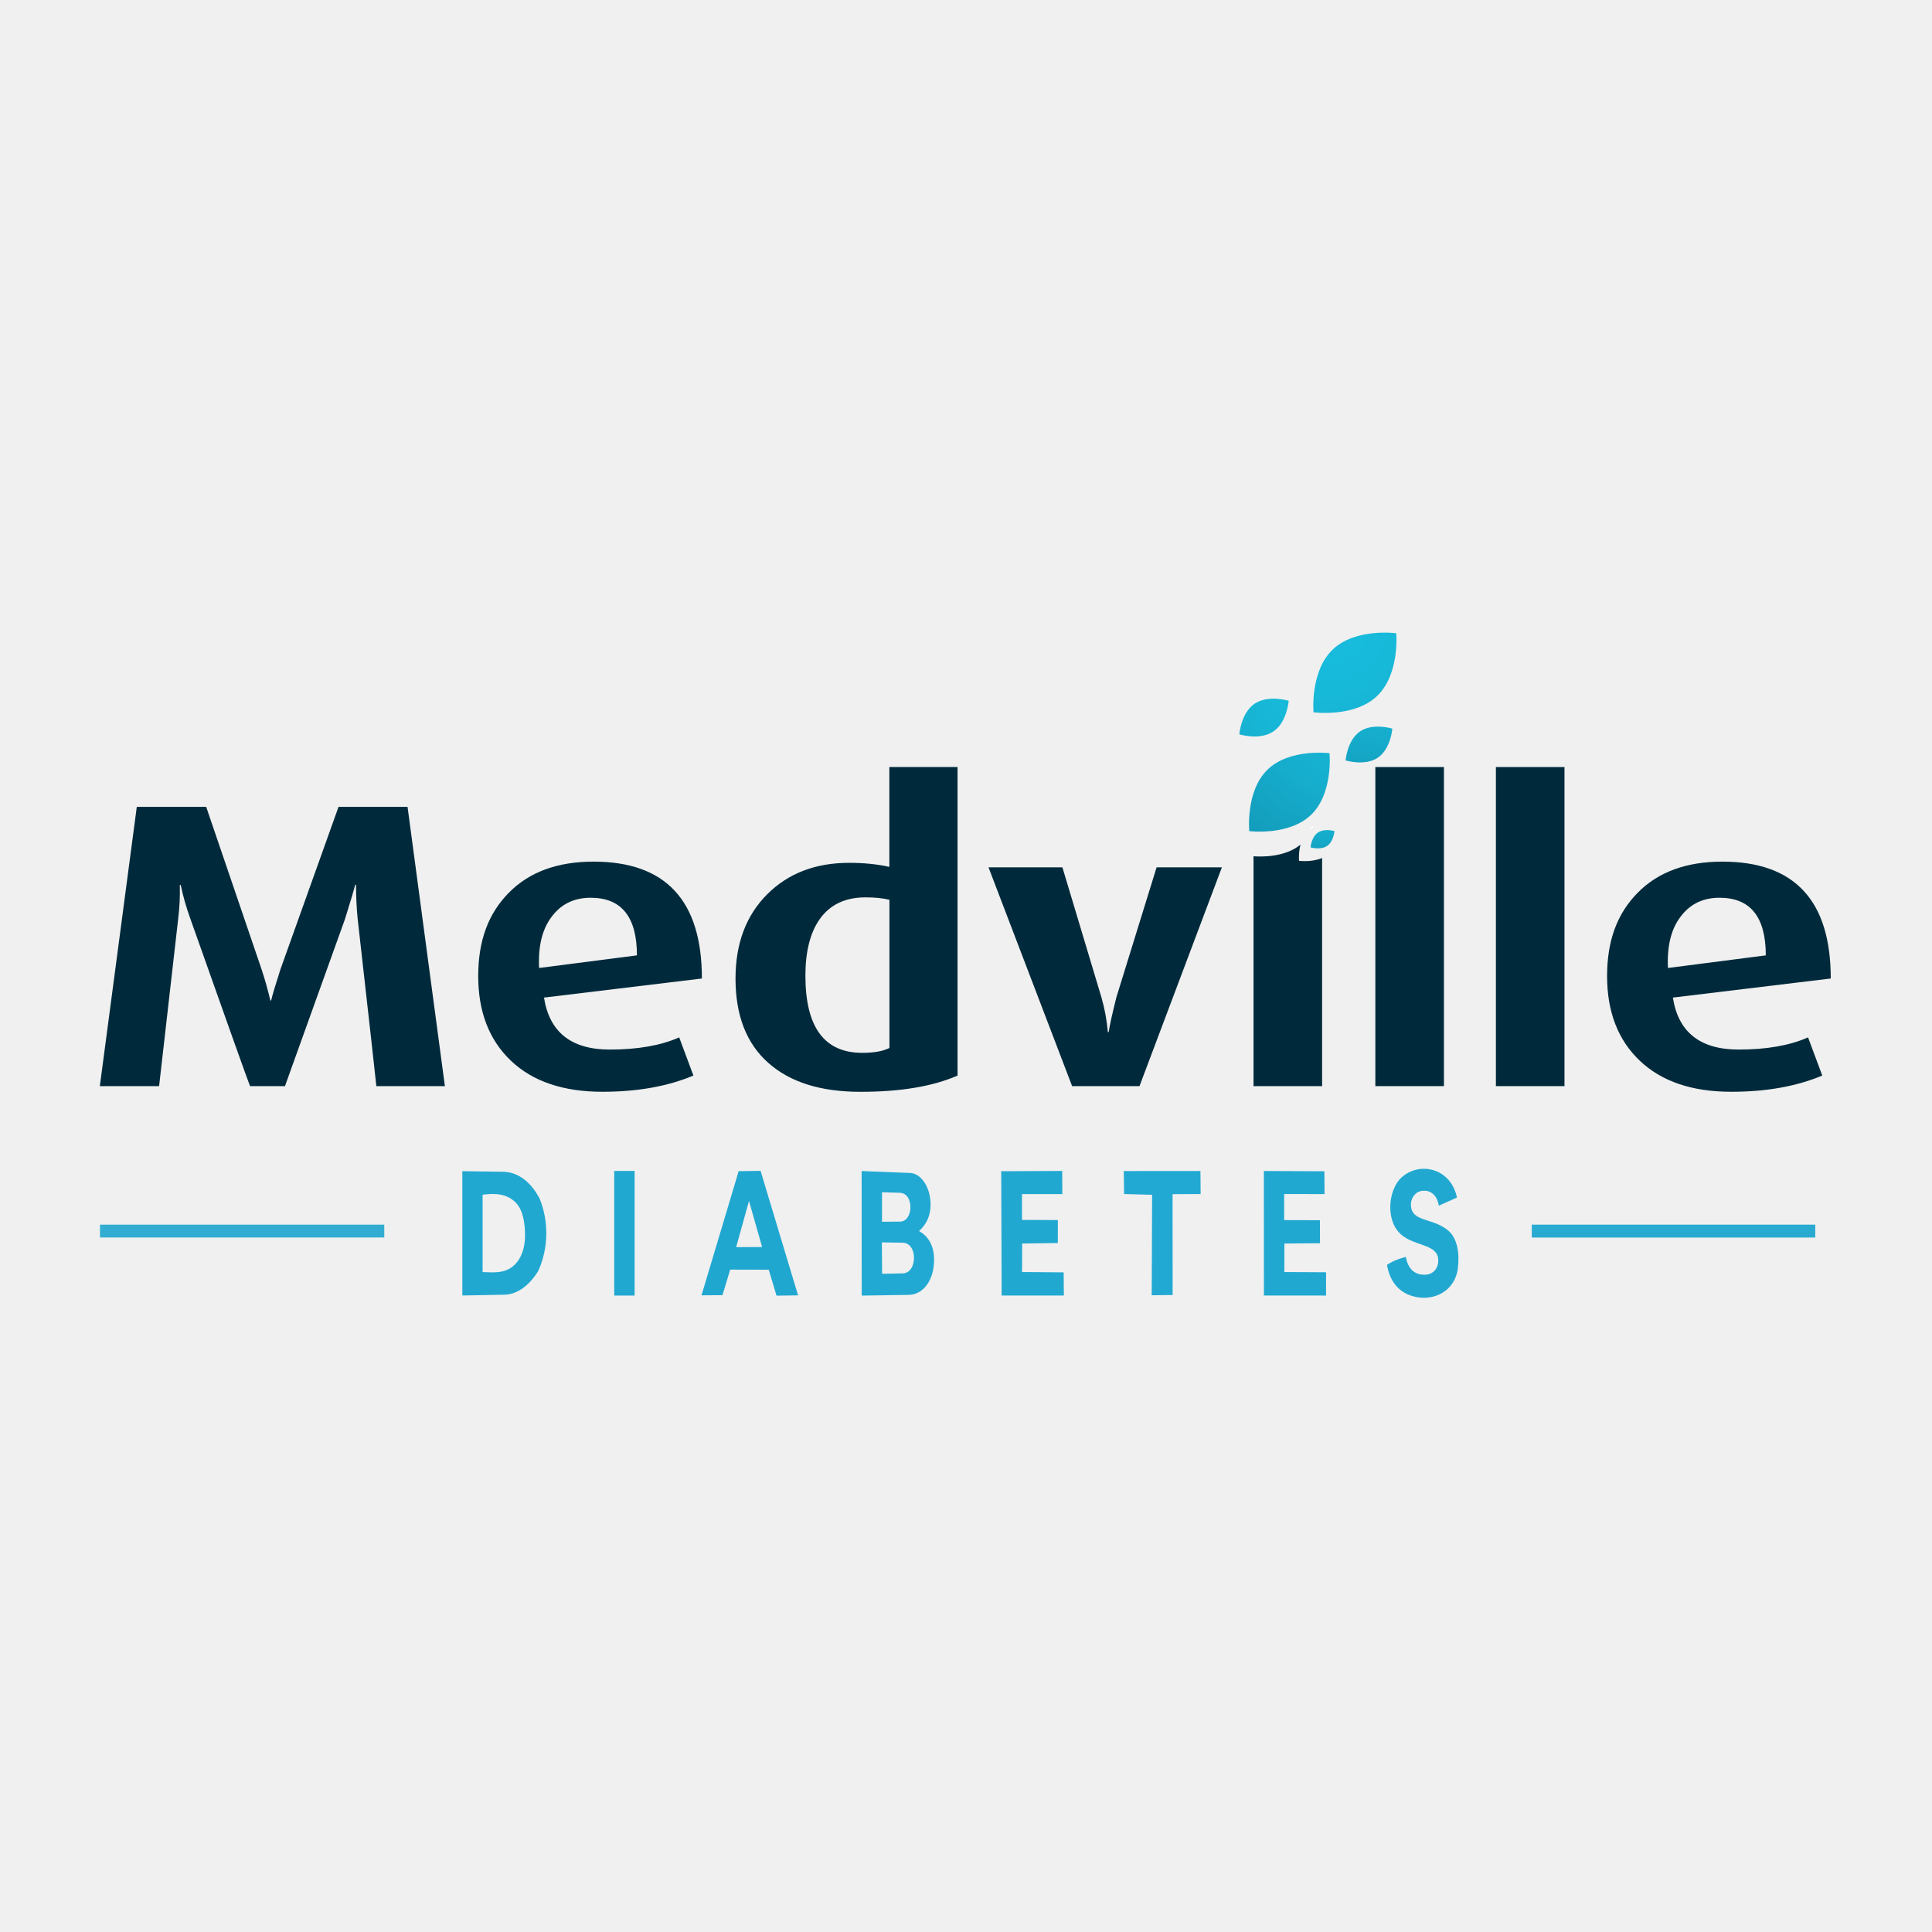
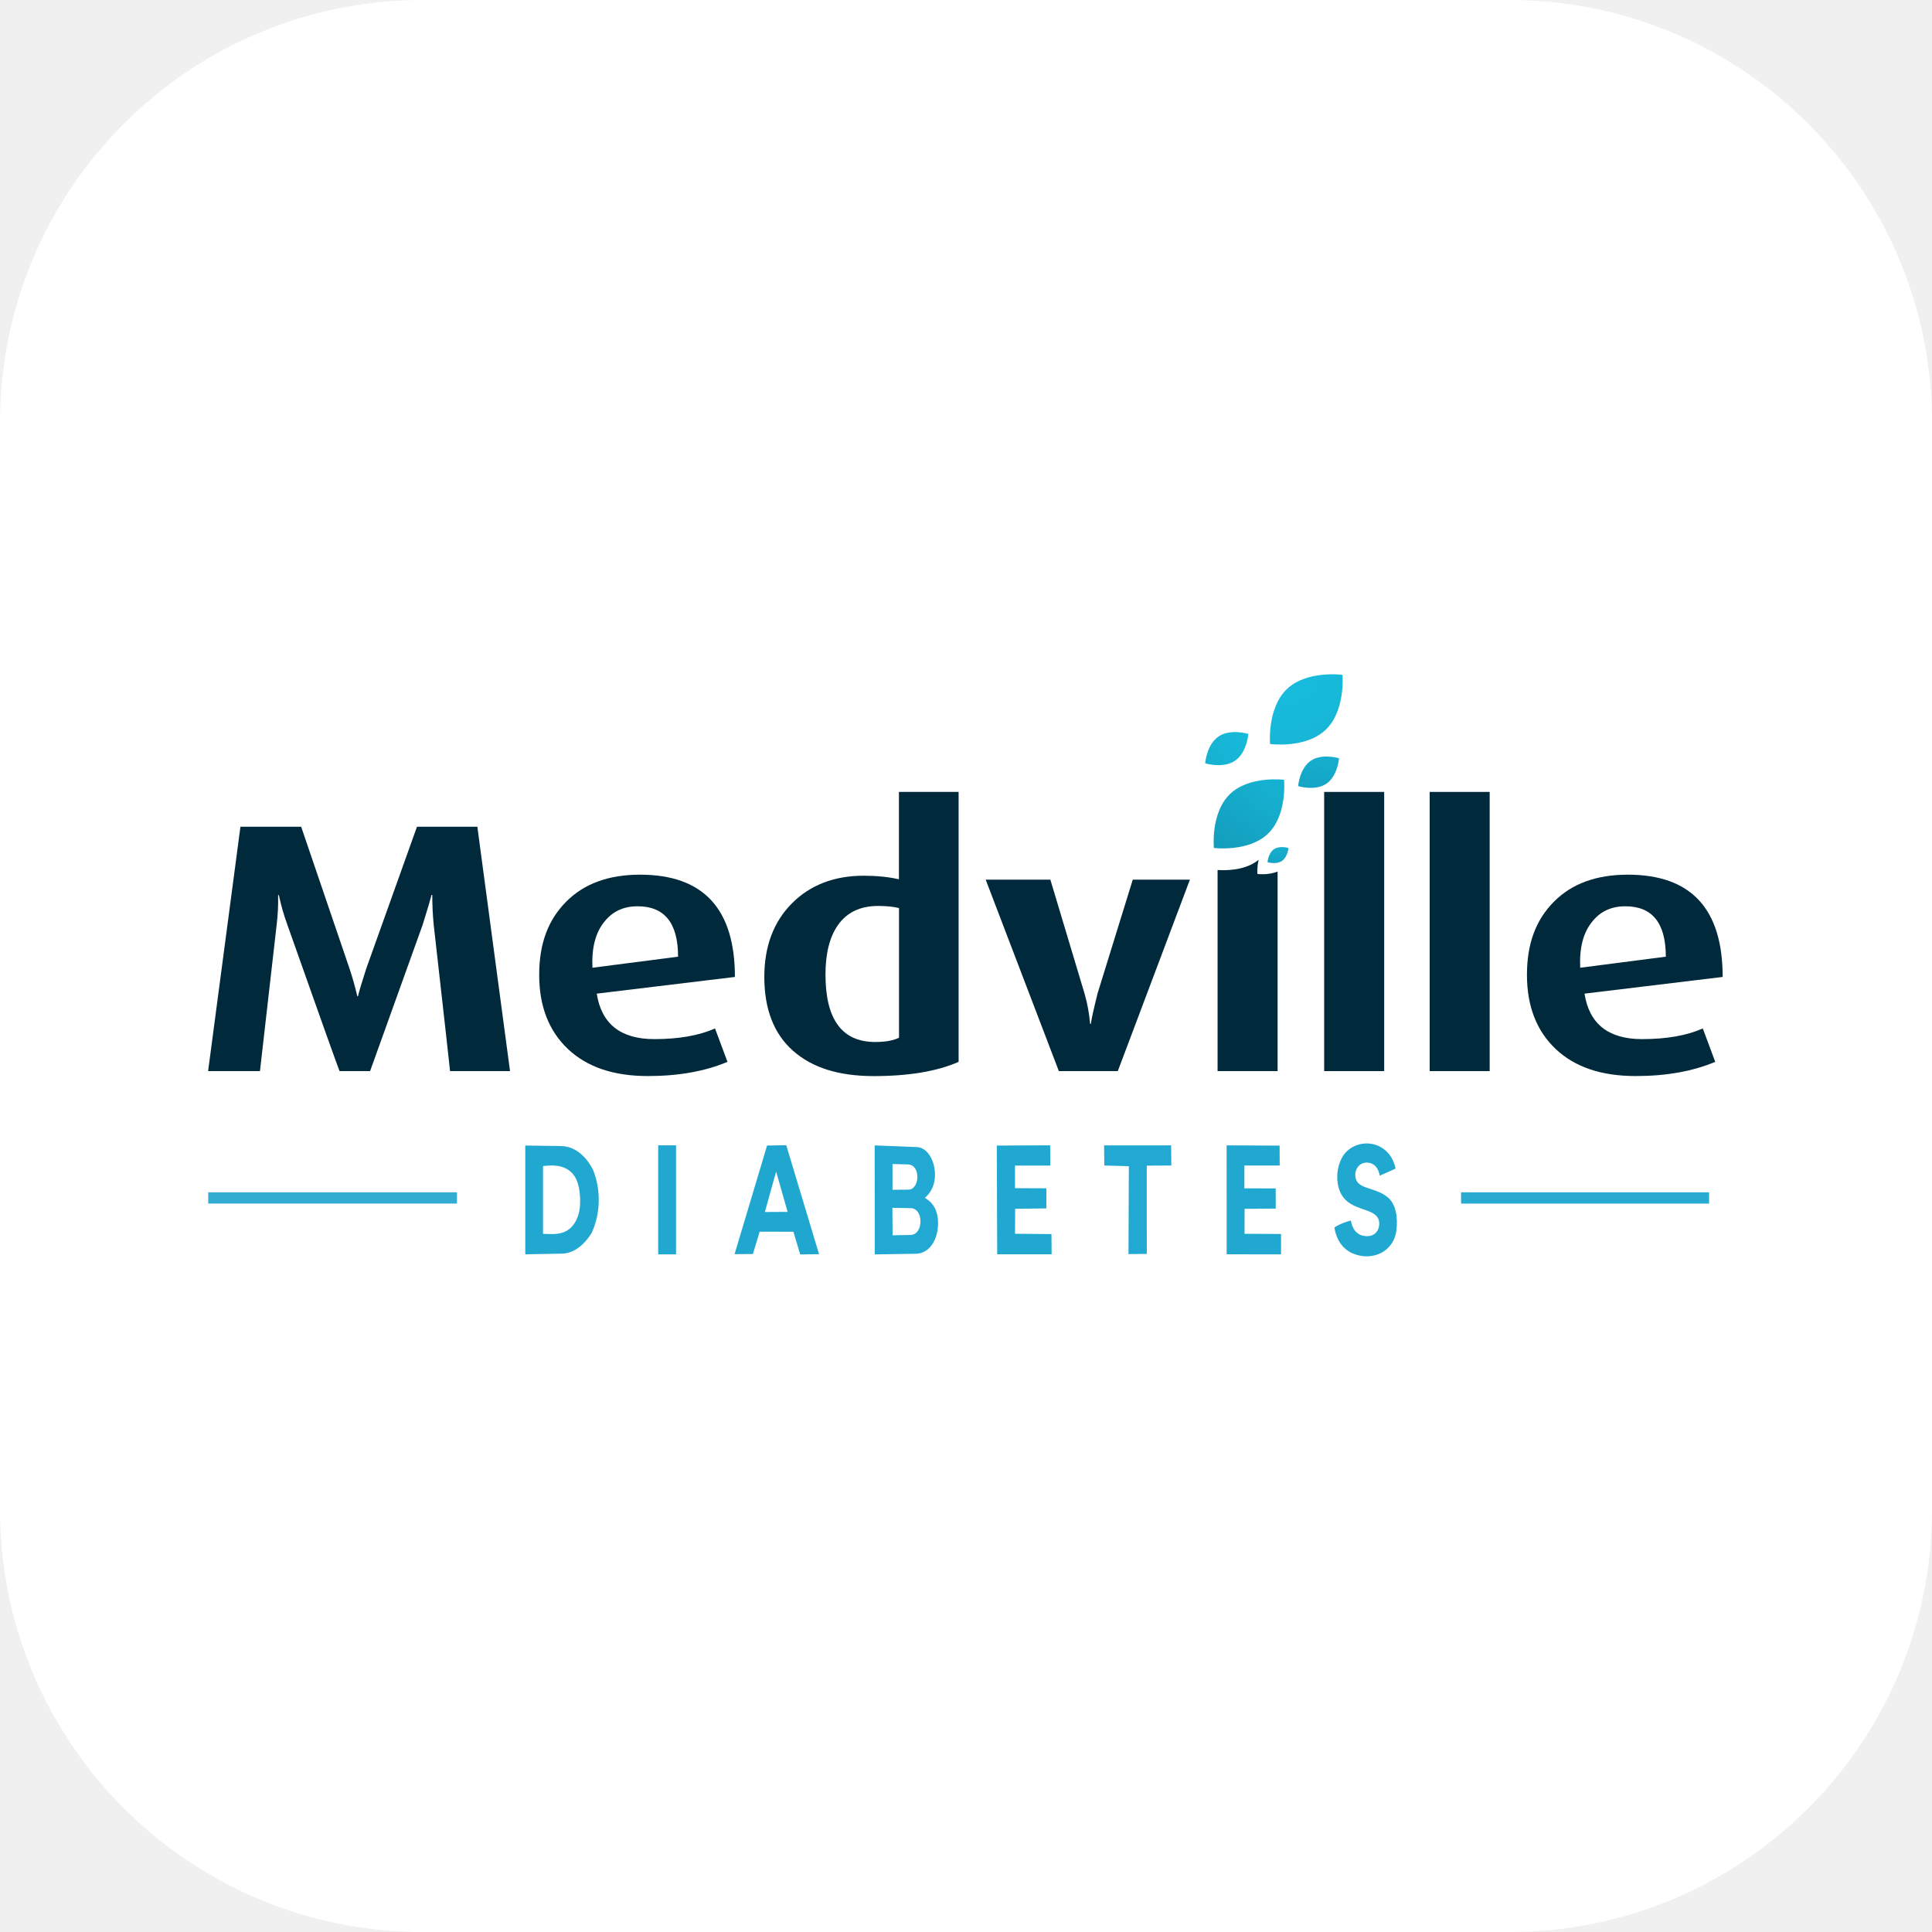
<svg xmlns="http://www.w3.org/2000/svg" xmlns:xlink="http://www.w3.org/1999/xlink" viewBox="0 0 64 64">
  <defs>
    <style>
      .cls-1 {
        fill: #002a3b;
      }

      .cls-2 {
        fill: #fff;
      }

      .cls-3 {
        fill: url(#radial-gradient-5);
      }

      .cls-4 {
        fill: url(#radial-gradient);
      }

      .cls-5 {
        fill: url(#radial-gradient-3);
      }

      .cls-6 {
        fill: url(#radial-gradient-2);
      }

      .cls-7 {
        fill: #20a7d0;
      }

      .cls-8 {
        fill: url(#radial-gradient-4);
      }

      .cls-9 {
        fill: #32add1;
      }

      .cls-10 {
        fill: #29aad1;
      }

      .cls-11 {
        fill: #21a8d1;
      }

      .cls-12 {
        fill: #22a9d3;
      }
    </style>
    <radialGradient id="radial-gradient" cx="219.38" cy="159.76" fx="219.38" fy="159.76" r="49.75" gradientTransform="translate(17.02 17.82) rotate(-17.73)" gradientUnits="userSpaceOnUse">
      <stop offset="0" stop-color="#18bddd" />
      <stop offset=".3" stop-color="#17b9d9" />
      <stop offset=".58" stop-color="#16aece" />
      <stop offset=".85" stop-color="#139cbb" />
      <stop offset="1" stop-color="#1290ae" />
    </radialGradient>
    <radialGradient id="radial-gradient-2" cx="266" cy="128.29" fx="266" fy="128.29" r="48.96" gradientTransform="translate(5.67 9.16) rotate(-8.29)" xlink:href="#radial-gradient" />
    <radialGradient id="radial-gradient-3" cx="255.38" cy="139.49" fx="255.38" fy="139.49" r="55.23" gradientTransform="translate(5.67 9.16) rotate(-8.29)" xlink:href="#radial-gradient" />
    <radialGradient id="radial-gradient-4" cx="267.11" cy="136.75" fx="267.11" fy="136.75" r="60.47" gradientTransform="translate(5.67 9.16) rotate(-8.29)" xlink:href="#radial-gradient" />
    <radialGradient id="radial-gradient-5" cx="249.54" cy="161.21" fx="249.54" fy="161.21" r="25.02" gradientTransform="translate(5.67 9.16) rotate(-8.29)" xlink:href="#radial-gradient" />
  </defs>
-   <g transform="translate(0 4) scale(0.16)">
+   <rect width="64" height="64" rx="14" fill="#ffffff" />
+   <g transform="translate(4 7.5) scale(0.14)">
    <path class="cls-4" d="M285.11,119.1c-4.73,4.52-13.16,3.37-13.16,3.37,0,0-.76-8.47,3.97-12.99s13.16-3.37,13.16-3.37c0,0,.76,8.47-3.97,12.99Z" />
    <path class="cls-6" d="M285.28,131.86c-2.67,1.82-6.69.58-6.69.58,0,0,.32-4.19,2.99-6.01s6.69-.58,6.69-.58c0,0-.32,4.19-2.99,6.01Z" />
    <path class="cls-5" d="M263.65,126.43c-2.82,1.92-7.06.61-7.06.61,0,0,.33-4.42,3.16-6.34,2.82-1.92,7.06-.61,7.06-.61,0,0-.33,4.42-3.16,6.34Z" />
    <path class="cls-1" d="M92.12,199.87h-14.2c-.11-1.18-1.4-12.72-3.87-34.63-.22-2.24-.34-4.59-.34-7.06h-.17c-.28,1.12-.98,3.47-2.1,7.06l-12.44,34.63h-7.23c-.56-1.4-4.68-12.94-12.35-34.63-.84-2.3-1.51-4.65-2.02-7.06l-.17.08c.06,2.35-.06,4.68-.34,6.98l-3.95,34.63h-12.27l7.65-57.82h14.37l11.43,33.53c.73,2.19,1.34,4.37,1.85,6.56h.17c.22-1.01.87-3.17,1.93-6.47l12.02-33.62h14.29l7.73,57.82Z" />
    <path class="cls-1" d="M145.32,177.59l-32.69,3.95c1.12,7.17,5.66,10.76,13.62,10.76,5.77,0,10.56-.84,14.37-2.52l2.94,7.9c-5.32,2.24-11.6,3.36-18.83,3.36-8.12,0-14.44-2.14-18.95-6.43-4.51-4.29-6.77-10.13-6.77-17.52s2.11-12.98,6.35-17.27c4.23-4.29,10.07-6.43,17.52-6.43,14.96,0,22.44,8.07,22.44,24.2ZM131.87,172.8c0-7.96-3.19-11.93-9.58-11.93-3.31,0-5.91,1.21-7.82,3.61-2.13,2.58-3.08,6.22-2.86,10.93l20.25-2.61Z" />
    <path class="cls-1" d="M198.26,197.68c-5.1,2.24-11.79,3.37-20.09,3.37s-14.61-2-19.12-6.01c-4.51-4-6.77-9.82-6.77-17.44,0-7.23,2.17-13.03,6.51-17.4,4.34-4.37,10.01-6.56,17.02-6.56,3.08,0,5.85.28,8.32.84v-20.67h14.12v63.87ZM184.15,191.97v-30.68c-1.4-.34-3.05-.5-4.96-.5-4.2,0-7.37,1.51-9.5,4.54-1.96,2.8-2.94,6.7-2.94,11.68,0,10.65,3.92,15.97,11.77,15.97,2.41,0,4.29-.34,5.63-1.01Z" />
    <path class="cls-1" d="M252.98,154.57l-17.06,45.3h-13.95l-17.31-45.3h15.3l8.07,26.89c.67,2.3,1.12,4.71,1.34,7.23h.17c.17-1.23.7-3.64,1.6-7.23l8.32-26.89h13.53Z" />
    <path class="cls-1" d="M268.95,153.22s-.14-1.6.3-3.35c-3.21,2.64-8.06,2.53-9.72,2.41v47.59h14.2v-47.22c-2.24.92-4.78.57-4.78.57Z" />
    <path class="cls-1" d="M298.95,199.87h-14.2v-66.06h14.2v66.06Z" />
    <path class="cls-1" d="M323.91,199.87h-14.2v-66.06h14.2v66.06Z" />
    <path class="cls-1" d="M379.04,177.59l-32.69,3.95c1.12,7.17,5.66,10.76,13.62,10.76,5.77,0,10.56-.84,14.37-2.52l2.94,7.9c-5.32,2.24-11.6,3.36-18.83,3.36-8.12,0-14.44-2.14-18.95-6.43-4.51-4.29-6.77-10.13-6.77-17.52s2.11-12.98,6.35-17.27c4.23-4.29,10.07-6.43,17.52-6.43,14.96,0,22.44,8.07,22.44,24.2ZM365.59,172.8c0-7.96-3.19-11.93-9.58-11.93-3.31,0-5.91,1.21-7.82,3.61-2.13,2.58-3.08,6.22-2.86,10.93l20.25-2.61Z" />
    <path class="cls-2" d="M271.93,146.03c-.04.12-.09.23-.14.35l-.7.24c.26-.23.55-.43.84-.59Z" />
    <path class="cls-2" d="M271.93,146.03c-.04.12-.09.23-.14.35l-.7.24c.26-.23.55-.43.84-.59Z" />
    <path class="cls-8" d="M271.48,143.67c-4.59,4.45-12.83,3.4-12.83,3.4,0,0-.81-8.27,3.78-12.73,4.59-4.45,12.83-3.4,12.83-3.4,0,0,.81,8.27-3.78,12.73Z" />
    <path class="cls-3" d="M274.76,150.14c-1.37.93-3.42.3-3.42.3,0,0,.16-2.14,1.53-3.07s3.42-.3,3.42-.3c0,0-.16,2.14-1.53,3.07Z" />
    <polygon class="cls-11" points="219.01 232.35 211.63 232.46 211.6 238.36 220.22 238.43 220.26 243.22 207.38 243.22 207.29 217.49 219.92 217.43 219.94 222.22 211.59 222.22 211.59 227.57 219.02 227.6 219.01 232.35" />
    <polygon class="cls-11" points="273.29 232.4 265.92 232.46 265.91 238.36 274.55 238.41 274.54 243.23 261.68 243.22 261.67 217.44 274.2 217.5 274.23 222.22 265.87 222.21 265.87 227.61 273.28 227.63 273.29 232.4" />
    <path class="cls-11" d="M301.86,237.45c-.62,5.33-5.91,7.46-10.33,5.57-2.19-.93-3.87-2.99-4.36-6.15,1.22-.81,2.44-1.25,3.89-1.65.52,2.88,2.23,3.86,4.25,3.68,1.2-.11,2.31-1.01,2.45-2.55.4-4.25-5.62-2.96-8.44-6.56-2.36-3.01-1.78-8.69.93-11.08,3.73-3.29,10.14-1.86,11.4,4.23l-3.76,1.68c-.38-2.45-2.06-3.45-3.86-2.99-1.09.28-1.93,1.5-1.92,2.77.03,3.65,4.36,2.65,7.63,5.29,1.97,1.6,2.47,4.69,2.11,7.76Z" />
    <polygon class="cls-12" points="242.78 243.12 238.45 243.17 238.53 222.37 232.73 222.21 232.67 217.45 248.54 217.44 248.58 222.21 242.77 222.24 242.78 243.12" />
    <rect class="cls-9" x="20.7" y="228.55" width="58.86" height="2.66" />
    <rect class="cls-10" x="317.14" y="228.55" width="58.69" height="2.67" />
    <rect class="cls-11" x="127.17" y="217.43" width="4.22" height="25.8" />
    <path class="cls-12" d="M193.39,235.78c.03,4.07-2.11,7.26-5.24,7.31l-9.74.15-.02-25.79,10.02.4c2.18.09,3.69,2.53,4.09,4.78.54,3.04-.27,5.51-2.23,7.24,2.11,1.19,3.1,3.24,3.13,5.91ZM189.22,235.2c-.07-1.63-.91-2.88-2.34-2.91l-4.3-.07.05,6.5,4.23-.08c1.66-.03,2.44-1.73,2.36-3.45ZM188.49,224.91c-.01-1.7-.83-2.92-2.23-2.96l-3.65-.1v6.1s3.75-.03,3.75-.03c1.38-.01,2.14-1.49,2.13-3.01Z" />
    <path class="cls-11" d="M111.42,238.17c-1.81,2.92-4.28,4.84-7.04,4.89l-8.66.16v-25.74s8.42.12,8.42.12c3.18.04,5.9,2.23,7.63,5.67,1.86,4.64,1.8,10.25-.35,14.9ZM106.82,224.03c-1.94-2.01-4.52-1.98-6.9-1.68v16.02c1.66.06,3.05.17,4.47-.24,2.58-.73,4.27-3.47,4.31-7.18.03-2.6-.39-5.37-1.88-6.92Z" />
    <path class="cls-7" d="M159.16,237.88l-7.98-.02-1.6,5.29-4.34.03,7.69-25.7,4.54-.07,7.76,25.78-4.46.06-1.61-5.37ZM155.07,223.65l-2.66,9.56,5.38-.03-2.72-9.54Z" />
  </g>
</svg>
